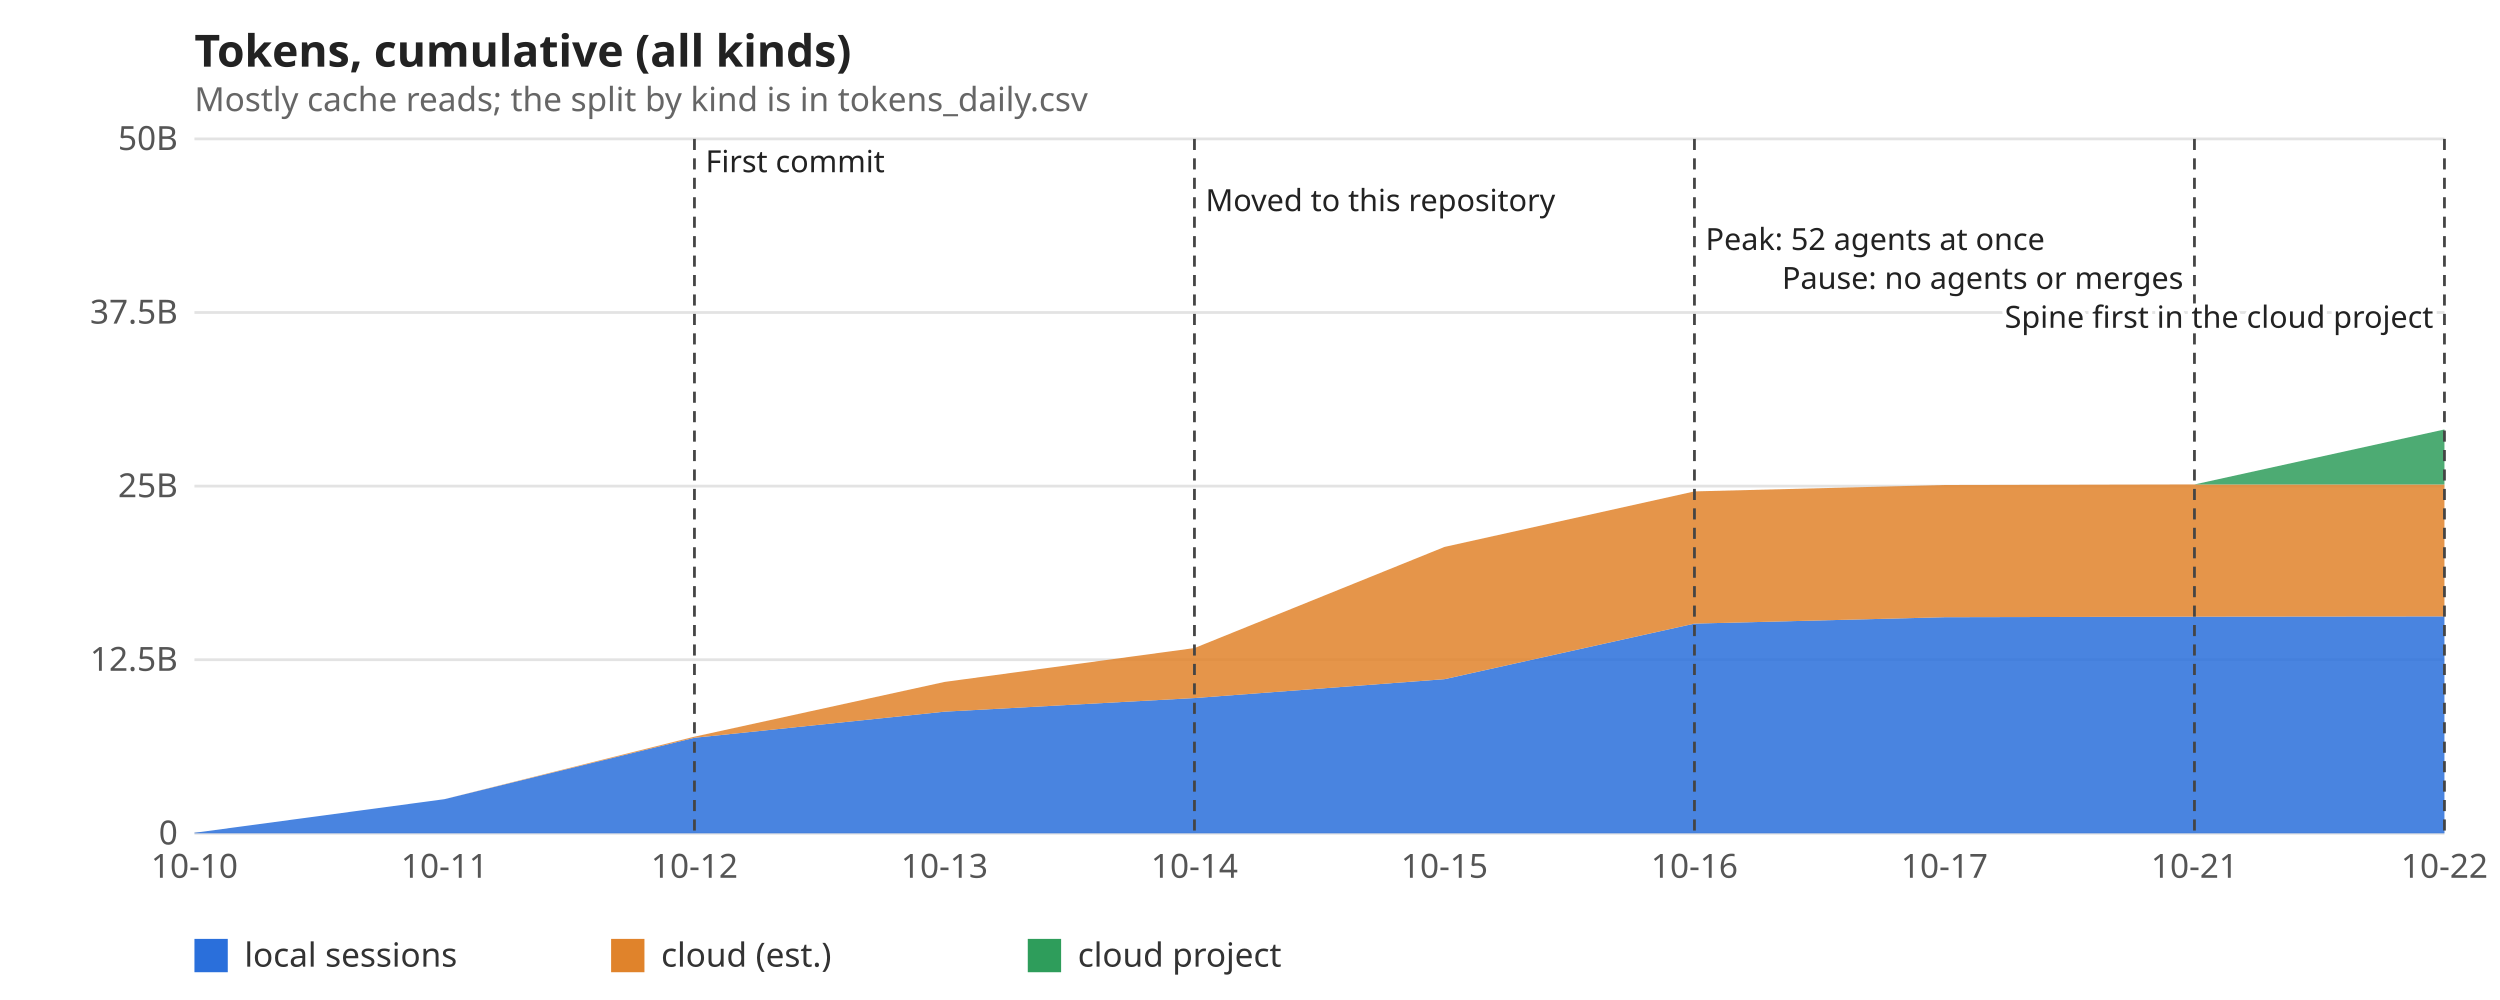
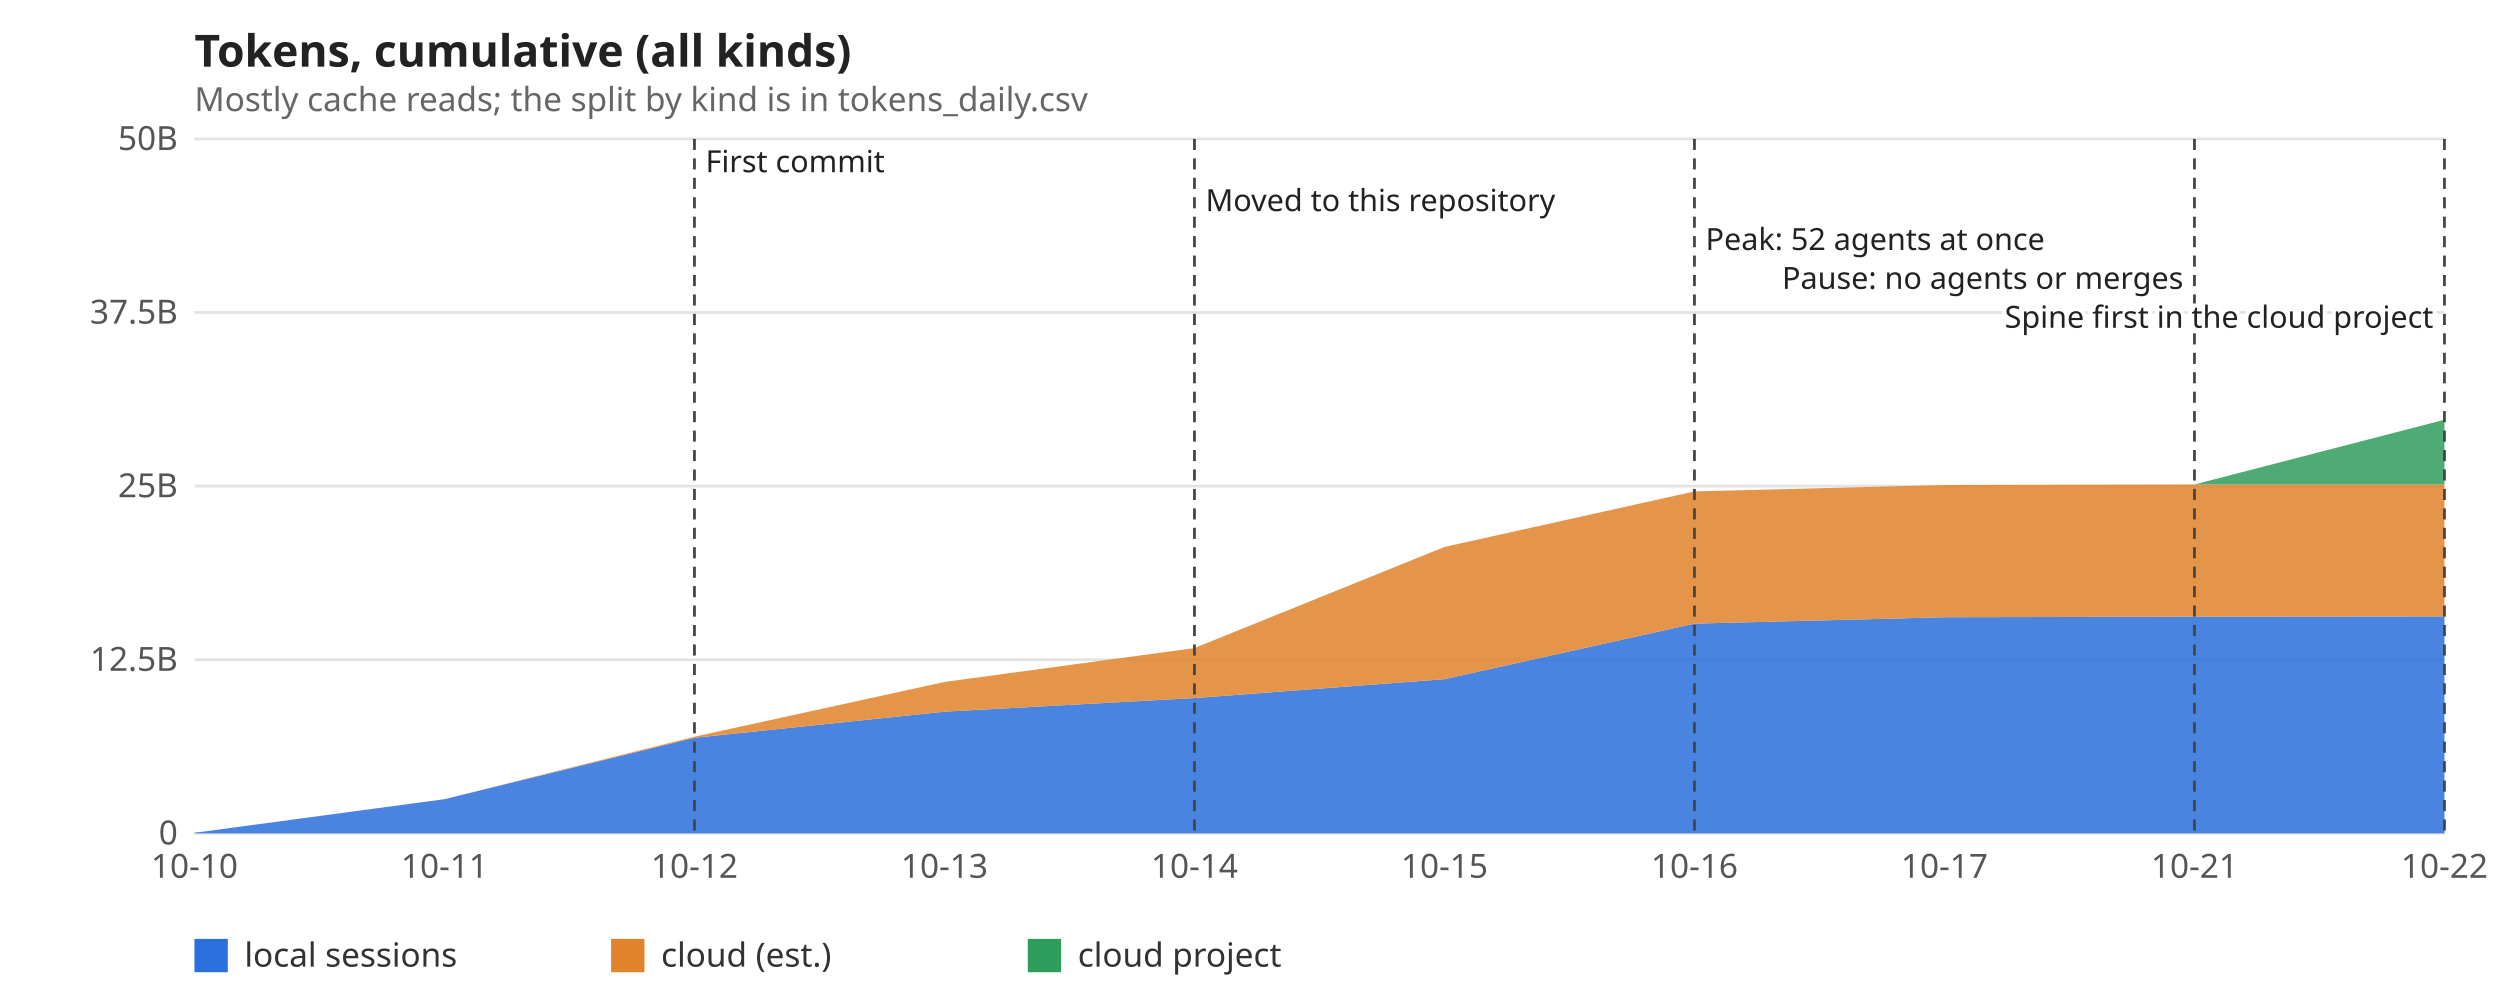
<svg xmlns="http://www.w3.org/2000/svg" viewBox="0 0 900 360" width="900" height="360" font-family="sans-serif" font-size="12">
  <rect width="900" height="360" fill="#fff" />
  <text x="70" y="24" font-size="16" font-weight="bold" fill="#222">Tokens, cumulative (all kinds)</text>
  <text x="70" y="40" fill="#666">Mostly cache reads; the split by kind is in tokens_daily.csv</text>
  <line x1="70" x2="880" y1="300.0" y2="300.0" stroke="#e3e3e3" />
  <text x="64" y="304.0" text-anchor="end" fill="#555">0</text>
  <line x1="70" x2="880" y1="237.5" y2="237.5" stroke="#e3e3e3" />
  <text x="64" y="241.5" text-anchor="end" fill="#555">12.5B</text>
  <line x1="70" x2="880" y1="175.0" y2="175.0" stroke="#e3e3e3" />
  <text x="64" y="179.0" text-anchor="end" fill="#555">25B</text>
  <line x1="70" x2="880" y1="112.5" y2="112.5" stroke="#e3e3e3" />
  <text x="64" y="116.5" text-anchor="end" fill="#555">37.5B</text>
  <line x1="70" x2="880" y1="50.0" y2="50.0" stroke="#e3e3e3" />
  <text x="64" y="54.0" text-anchor="end" fill="#555">50B</text>
  <text x="70.0" y="316" text-anchor="middle" fill="#555">10-10</text>
  <text x="160.0" y="316" text-anchor="middle" fill="#555">10-11</text>
  <text x="250.0" y="316" text-anchor="middle" fill="#555">10-12</text>
  <text x="340.0" y="316" text-anchor="middle" fill="#555">10-13</text>
  <text x="430.0" y="316" text-anchor="middle" fill="#555">10-14</text>
  <text x="520.0" y="316" text-anchor="middle" fill="#555">10-15</text>
  <text x="610.0" y="316" text-anchor="middle" fill="#555">10-16</text>
  <text x="700.0" y="316" text-anchor="middle" fill="#555">10-17</text>
  <text x="790.0" y="316" text-anchor="middle" fill="#555">10-21</text>
  <text x="880.0" y="316" text-anchor="middle" fill="#555">10-22</text>
  <polygon points="70.0,299.8 160.0,287.7 250.0,265.6 340.0,256.2 430.0,251.3 520.0,244.5 610.0,224.5 700.0,222.2 790.0,222.0 880.0,221.9 880.0,300.0 790.0,300.0 700.0,300.0 610.0,300.0 520.0,300.0 430.0,300.0 340.0,300.0 250.0,300.0 160.0,300.0 70.0,300.0" fill="#2a6fdb" fill-opacity="0.85" />
  <polygon points="70.0,299.8 160.0,287.7 250.0,265.2 340.0,245.5 430.0,233.3 520.0,196.9 610.0,176.9 700.0,174.6 790.0,174.4 880.0,174.4 880.0,221.9 790.0,222.0 700.0,222.2 610.0,224.5 520.0,244.5 430.0,251.3 340.0,256.2 250.0,265.6 160.0,287.7 70.0,299.8" fill="#e0832b" fill-opacity="0.85" />
-   <polygon points="70.0,299.8 160.0,287.7 250.0,265.2 340.0,245.5 430.0,233.3 520.0,196.9 610.0,176.9 700.0,174.6 790.0,174.4 880.0,154.6 880.0,174.4 790.0,174.4 700.0,174.6 610.0,176.9 520.0,196.9 430.0,233.3 340.0,245.5 250.0,265.2 160.0,287.7 70.0,299.8" fill="#2e9d5b" fill-opacity="0.85" />
+   <polygon points="70.0,299.8 160.0,287.7 250.0,265.2 340.0,245.5 430.0,233.3 520.0,196.9 610.0,176.9 700.0,174.6 790.0,174.4 880.0,151.1 880.0,174.4 790.0,174.4 700.0,174.6 610.0,176.9 520.0,196.9 430.0,233.3 340.0,245.5 250.0,265.2 160.0,287.7 70.0,299.8" fill="#2e9d5b" fill-opacity="0.85" />
  <line x1="250.0" x2="250.0" y1="50" y2="300" stroke="#444" stroke-dasharray="4 3" />
  <text x="254.0" y="62" text-anchor="start" font-size="11" fill="#222" stroke="#fff" stroke-width="3" paint-order="stroke">First commit</text>
  <line x1="430.0" x2="430.0" y1="50" y2="300" stroke="#444" stroke-dasharray="4 3" />
  <text x="434.0" y="76" text-anchor="start" font-size="11" fill="#222" stroke="#fff" stroke-width="3" paint-order="stroke">Moved to this repository</text>
  <line x1="610.0" x2="610.0" y1="50" y2="300" stroke="#444" stroke-dasharray="4 3" />
  <text x="614.0" y="90" text-anchor="start" font-size="11" fill="#222" stroke="#fff" stroke-width="3" paint-order="stroke">Peak: 52 agents at once</text>
  <line x1="790.0" x2="790.0" y1="50" y2="300" stroke="#444" stroke-dasharray="4 3" />
  <text x="786.0" y="104" text-anchor="end" font-size="11" fill="#222" stroke="#fff" stroke-width="3" paint-order="stroke">Pause: no agents or merges</text>
  <line x1="880.0" x2="880.0" y1="50" y2="300" stroke="#444" stroke-dasharray="4 3" />
  <text x="876.0" y="118" text-anchor="end" font-size="11" fill="#222" stroke="#fff" stroke-width="3" paint-order="stroke">Spine first in the cloud project</text>
  <rect x="70" y="338" width="12" height="12" fill="#2a6fdb" />
  <text x="88" y="348" fill="#333">local sessions</text>
  <rect x="220" y="338" width="12" height="12" fill="#e0832b" />
  <text x="238" y="348" fill="#333">cloud (est.)</text>
  <rect x="370" y="338" width="12" height="12" fill="#2e9d5b" />
  <text x="388" y="348" fill="#333">cloud project</text>
</svg>
